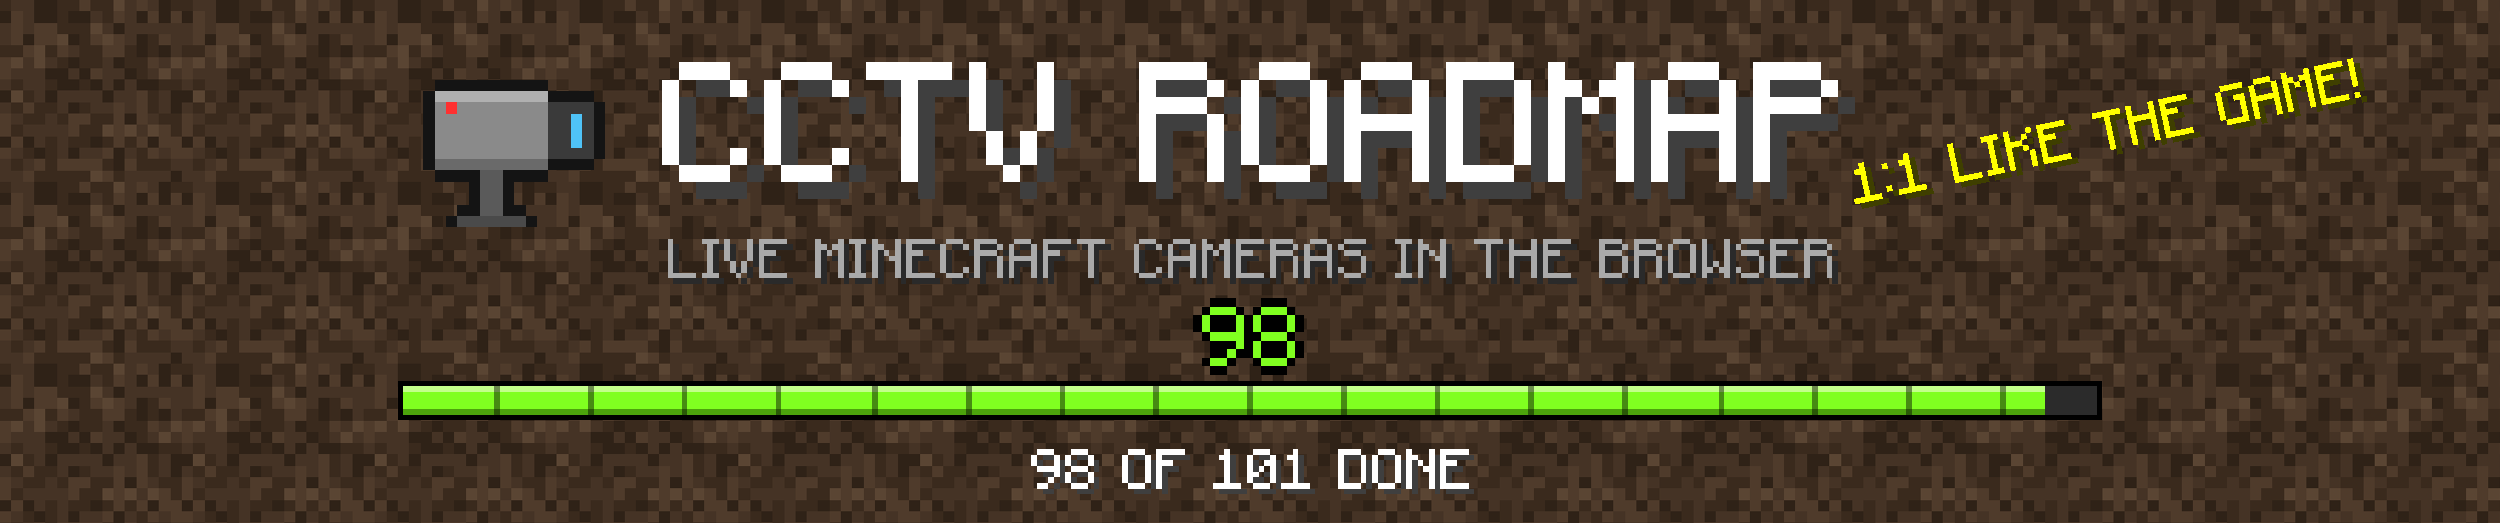
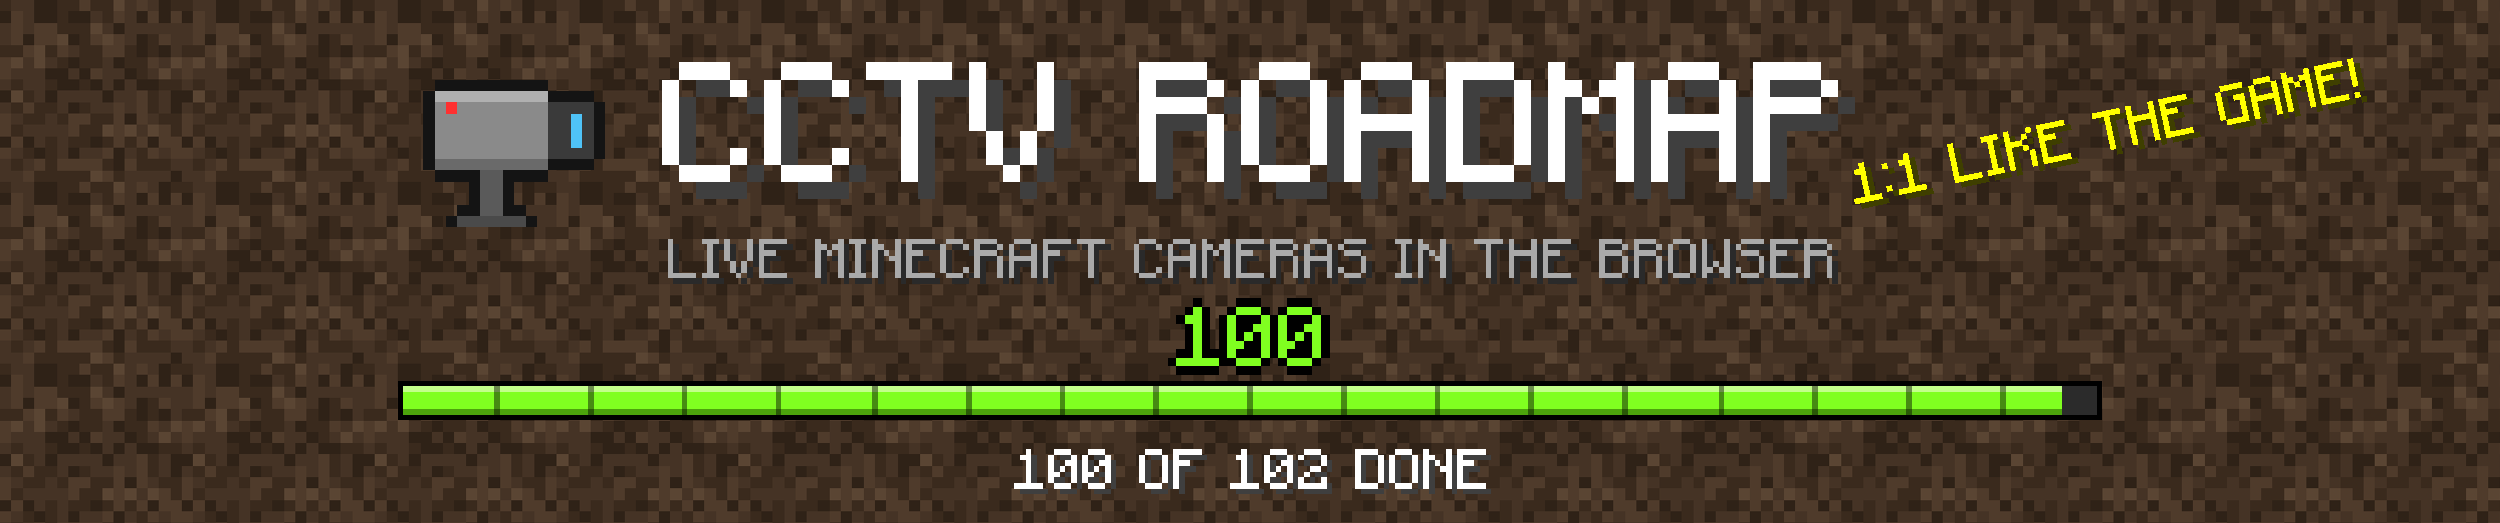
<svg xmlns="http://www.w3.org/2000/svg" width="880" height="184" viewBox="0 0 880 184" shape-rendering="crispEdges" role="img">
  <defs>
    <pattern id="dirt" width="64" height="64" patternUnits="userSpaceOnUse">
      <path fill="#3a2a1d" d="M0 0h4v4h-4zM20 0h8v4h-8zM32 0h8v4h-8zM60 0h4v4h-4zM20 4h4v4h-4zM36 4h4v4h-4zM20 8h12v4h-12zM28 12h4v4h-4zM52 12h4v4h-4zM0 16h8v4h-8zM16 16h4v4h-4zM28 16h8v4h-8zM44 16h4v4h-4zM52 16h4v4h-4zM20 20h4v4h-4zM28 20h8v4h-8zM44 20h8v4h-8zM48 24h4v4h-4zM4 28h4v4h-4zM16 28h4v4h-4zM28 28h4v4h-4zM56 28h8v4h-8zM8 32h4v4h-4zM52 32h4v4h-4zM4 36h4v4h-4zM12 36h8v4h-8zM28 36h4v4h-4zM52 36h4v4h-4zM8 40h8v4h-8zM20 40h4v4h-4zM32 40h8v4h-8zM56 40h8v4h-8zM4 44h4v4h-4zM28 44h8v4h-8zM60 44h4v4h-4zM16 48h4v4h-4zM24 48h8v4h-8zM36 48h4v4h-4zM44 48h4v4h-4zM8 52h4v4h-4zM16 52h4v4h-4zM48 52h4v4h-4zM4 56h4v4h-4zM16 56h4v4h-4zM36 56h4v4h-4zM48 56h12v4h-12zM12 60h20v4h-20zM40 60h4v4h-4z" />
      <path fill="#453325" d="M4 0h8v4h-8zM44 0h4v4h-4zM52 0h4v4h-4zM8 4h4v4h-4zM32 4h4v4h-4zM44 4h4v4h-4zM0 8h4v4h-4zM8 8h4v4h-4zM36 8h4v4h-4zM44 8h20v4h-20zM0 12h4v4h-4zM44 12h4v4h-4zM60 12h4v4h-4zM24 16h4v4h-4zM60 16h4v4h-4zM8 20h4v4h-4zM16 20h4v4h-4zM36 20h4v4h-4zM56 20h4v4h-4zM4 24h12v4h-12zM24 24h4v4h-4zM36 24h8v4h-8zM52 24h4v4h-4zM60 24h4v4h-4zM0 28h4v4h-4zM8 28h8v4h-8zM36 28h4v4h-4zM44 28h4v4h-4zM12 32h4v4h-4zM20 32h16v4h-16zM40 32h8v4h-8zM56 32h4v4h-4zM0 36h4v4h-4zM20 36h4v4h-4zM32 36h8v4h-8zM44 36h4v4h-4zM56 36h4v4h-4zM4 40h4v4h-4zM16 40h4v4h-4zM52 40h4v4h-4zM8 44h16v4h-16zM48 44h4v4h-4zM12 48h4v4h-4zM20 48h4v4h-4zM4 52h4v4h-4zM20 52h4v4h-4zM28 52h8v4h-8zM44 52h4v4h-4zM56 52h4v4h-4zM0 56h4v4h-4zM8 56h4v4h-4zM60 56h4v4h-4zM0 60h8v4h-8zM44 60h16v4h-16z" />
      <path fill="#2f2217" d="M12 0h8v4h-8zM56 0h4v4h-4zM0 4h4v4h-4zM12 4h8v4h-8zM24 4h8v4h-8zM48 4h4v4h-4zM56 4h4v4h-4zM40 8h4v4h-4zM8 12h4v4h-4zM24 12h4v4h-4zM48 12h4v4h-4zM48 16h4v4h-4zM56 16h4v4h-4zM24 20h4v4h-4zM40 20h4v4h-4zM16 24h8v4h-8zM28 24h4v4h-4zM44 24h4v4h-4zM20 28h8v4h-8zM32 28h4v4h-4zM40 28h4v4h-4zM48 28h8v4h-8zM0 32h4v4h-4zM16 32h4v4h-4zM36 32h4v4h-4zM60 32h4v4h-4zM24 36h4v4h-4zM60 36h4v4h-4zM44 40h4v4h-4zM0 48h4v4h-4zM8 48h4v4h-4zM32 48h4v4h-4zM52 48h4v4h-4zM12 52h4v4h-4zM24 52h4v4h-4zM40 52h4v4h-4zM40 56h4v4h-4zM60 60h4v4h-4z" />
      <path fill="#4f3b2b" d="M28 0h4v4h-4zM48 0h4v4h-4zM4 4h4v4h-4zM40 4h4v4h-4zM52 4h4v4h-4zM60 4h4v4h-4zM4 8h4v4h-4zM12 8h8v4h-8zM4 12h4v4h-4zM12 12h8v4h-8zM32 12h4v4h-4zM40 12h4v4h-4zM56 12h4v4h-4zM8 16h4v4h-4zM20 16h4v4h-4zM36 16h8v4h-8zM0 20h4v4h-4zM52 20h4v4h-4zM0 24h4v4h-4zM32 24h4v4h-4zM48 32h4v4h-4zM8 36h4v4h-4zM40 36h4v4h-4zM48 36h4v4h-4zM0 40h4v4h-4zM24 40h8v4h-8zM40 40h4v4h-4zM48 40h4v4h-4zM0 44h4v4h-4zM24 44h4v4h-4zM40 44h4v4h-4zM56 44h4v4h-4zM4 48h4v4h-4zM40 48h4v4h-4zM48 48h4v4h-4zM56 48h8v4h-8zM0 52h4v4h-4zM36 52h4v4h-4zM52 52h4v4h-4zM60 52h4v4h-4zM12 56h4v4h-4zM20 56h16v4h-16zM44 56h4v4h-4zM8 60h4v4h-4zM36 60h4v4h-4z" />
      <path fill="#5a4533" d="M40 0h4v4h-4zM32 8h4v4h-4zM20 12h4v4h-4zM36 12h4v4h-4zM12 16h4v4h-4zM4 20h4v4h-4zM12 20h4v4h-4zM60 20h4v4h-4zM56 24h4v4h-4zM4 32h4v4h-4zM36 44h4v4h-4zM44 44h4v4h-4zM52 44h4v4h-4zM32 60h4v4h-4z" />
    </pattern>
  </defs>
  <rect x="0" y="0" width="880" height="184" fill="url(#dirt)" />
  <path fill="#3f3f3f" d="M245 28h18v6h-18zM239 34h6v6h-6zM263 34h6v6h-6zM239 40h6v6h-6zM239 46h6v6h-6zM239 52h6v6h-6zM239 58h6v6h-6zM263 58h6v6h-6zM245 64h18v6h-18zM281 28h18v6h-18zM275 34h6v6h-6zM299 34h6v6h-6zM275 40h6v6h-6zM275 46h6v6h-6zM275 52h6v6h-6zM275 58h6v6h-6zM299 58h6v6h-6zM281 64h18v6h-18zM311 28h30v6h-30zM323 34h6v6h-6zM323 40h6v6h-6zM323 46h6v6h-6zM323 52h6v6h-6zM323 58h6v6h-6zM323 64h6v6h-6zM347 28h6v6h-6zM371 28h6v6h-6zM347 34h6v6h-6zM371 34h6v6h-6zM347 40h6v6h-6zM371 40h6v6h-6zM347 46h6v6h-6zM371 46h6v6h-6zM353 52h6v6h-6zM365 52h6v6h-6zM353 58h6v6h-6zM365 58h6v6h-6zM359 64h6v6h-6zM407 28h24v6h-24zM407 34h6v6h-6zM431 34h6v6h-6zM407 40h24v6h-24zM407 46h6v6h-6zM431 46h6v6h-6zM407 52h6v6h-6zM431 52h6v6h-6zM407 58h6v6h-6zM431 58h6v6h-6zM407 64h6v6h-6zM431 64h6v6h-6zM449 28h18v6h-18zM443 34h6v6h-6zM467 34h6v6h-6zM443 40h6v6h-6zM467 40h6v6h-6zM443 46h6v6h-6zM467 46h6v6h-6zM443 52h6v6h-6zM467 52h6v6h-6zM443 58h6v6h-6zM467 58h6v6h-6zM449 64h18v6h-18zM485 28h18v6h-18zM479 34h6v6h-6zM503 34h6v6h-6zM479 40h6v6h-6zM503 40h6v6h-6zM479 46h30v6h-30zM479 52h6v6h-6zM503 52h6v6h-6zM479 58h6v6h-6zM503 58h6v6h-6zM479 64h6v6h-6zM503 64h6v6h-6zM515 28h24v6h-24zM515 34h6v6h-6zM539 34h6v6h-6zM515 40h6v6h-6zM539 40h6v6h-6zM515 46h6v6h-6zM539 46h6v6h-6zM515 52h6v6h-6zM539 52h6v6h-6zM515 58h6v6h-6zM539 58h6v6h-6zM515 64h24v6h-24zM551 28h6v6h-6zM575 28h6v6h-6zM551 34h12v6h-12zM569 34h12v6h-12zM551 40h6v6h-6zM563 40h6v6h-6zM575 40h6v6h-6zM551 46h6v6h-6zM575 46h6v6h-6zM551 52h6v6h-6zM575 52h6v6h-6zM551 58h6v6h-6zM575 58h6v6h-6zM551 64h6v6h-6zM575 64h6v6h-6zM593 28h18v6h-18zM587 34h6v6h-6zM611 34h6v6h-6zM587 40h6v6h-6zM611 40h6v6h-6zM587 46h30v6h-30zM587 52h6v6h-6zM611 52h6v6h-6zM587 58h6v6h-6zM611 58h6v6h-6zM587 64h6v6h-6zM611 64h6v6h-6zM623 28h24v6h-24zM623 34h6v6h-6zM647 34h6v6h-6zM623 40h24v6h-24zM623 46h6v6h-6zM623 52h6v6h-6zM623 58h6v6h-6zM623 64h6v6h-6z" />
  <path fill="#ffffff" d="M239 22h18v6h-18zM233 28h6v6h-6zM257 28h6v6h-6zM233 34h6v6h-6zM233 40h6v6h-6zM233 46h6v6h-6zM233 52h6v6h-6zM257 52h6v6h-6zM239 58h18v6h-18zM275 22h18v6h-18zM269 28h6v6h-6zM293 28h6v6h-6zM269 34h6v6h-6zM269 40h6v6h-6zM269 46h6v6h-6zM269 52h6v6h-6zM293 52h6v6h-6zM275 58h18v6h-18zM305 22h30v6h-30zM317 28h6v6h-6zM317 34h6v6h-6zM317 40h6v6h-6zM317 46h6v6h-6zM317 52h6v6h-6zM317 58h6v6h-6zM341 22h6v6h-6zM365 22h6v6h-6zM341 28h6v6h-6zM365 28h6v6h-6zM341 34h6v6h-6zM365 34h6v6h-6zM341 40h6v6h-6zM365 40h6v6h-6zM347 46h6v6h-6zM359 46h6v6h-6zM347 52h6v6h-6zM359 52h6v6h-6zM353 58h6v6h-6zM401 22h24v6h-24zM401 28h6v6h-6zM425 28h6v6h-6zM401 34h24v6h-24zM401 40h6v6h-6zM425 40h6v6h-6zM401 46h6v6h-6zM425 46h6v6h-6zM401 52h6v6h-6zM425 52h6v6h-6zM401 58h6v6h-6zM425 58h6v6h-6zM443 22h18v6h-18zM437 28h6v6h-6zM461 28h6v6h-6zM437 34h6v6h-6zM461 34h6v6h-6zM437 40h6v6h-6zM461 40h6v6h-6zM437 46h6v6h-6zM461 46h6v6h-6zM437 52h6v6h-6zM461 52h6v6h-6zM443 58h18v6h-18zM479 22h18v6h-18zM473 28h6v6h-6zM497 28h6v6h-6zM473 34h6v6h-6zM497 34h6v6h-6zM473 40h30v6h-30zM473 46h6v6h-6zM497 46h6v6h-6zM473 52h6v6h-6zM497 52h6v6h-6zM473 58h6v6h-6zM497 58h6v6h-6zM509 22h24v6h-24zM509 28h6v6h-6zM533 28h6v6h-6zM509 34h6v6h-6zM533 34h6v6h-6zM509 40h6v6h-6zM533 40h6v6h-6zM509 46h6v6h-6zM533 46h6v6h-6zM509 52h6v6h-6zM533 52h6v6h-6zM509 58h24v6h-24zM545 22h6v6h-6zM569 22h6v6h-6zM545 28h12v6h-12zM563 28h12v6h-12zM545 34h6v6h-6zM557 34h6v6h-6zM569 34h6v6h-6zM545 40h6v6h-6zM569 40h6v6h-6zM545 46h6v6h-6zM569 46h6v6h-6zM545 52h6v6h-6zM569 52h6v6h-6zM545 58h6v6h-6zM569 58h6v6h-6zM587 22h18v6h-18zM581 28h6v6h-6zM605 28h6v6h-6zM581 34h6v6h-6zM605 34h6v6h-6zM581 40h30v6h-30zM581 46h6v6h-6zM605 46h6v6h-6zM581 52h6v6h-6zM605 52h6v6h-6zM581 58h6v6h-6zM605 58h6v6h-6zM617 22h24v6h-24zM617 28h6v6h-6zM641 28h6v6h-6zM617 34h24v6h-24zM617 40h6v6h-6zM617 46h6v6h-6zM617 52h6v6h-6zM617 58h6v6h-6z" />
  <path fill="#141414" d="M153 28h40v4h-40zM149 32h4v4h-4zM193 32h16v4h-16zM149 36h4v4h-4zM209 36h4v4h-4zM149 40h4v4h-4zM209 40h4v4h-4zM149 44h4v4h-4zM209 44h4v4h-4zM149 48h4v4h-4zM209 48h4v4h-4zM149 52h4v4h-4zM209 52h4v4h-4zM149 56h4v4h-4zM193 56h16v4h-16zM153 60h16v4h-16zM177 60h16v4h-16zM165 64h4v4h-4zM177 64h4v4h-4zM165 68h4v4h-4zM177 68h4v4h-4zM161 72h8v4h-8zM177 72h8v4h-8zM157 76h4v4h-4zM185 76h4v4h-4z" />
  <path fill="#b0b0b0" d="M153 32h40v4h-40z" />
  <path fill="#8a8a8a" d="M153 36h4v4h-4zM161 36h32v4h-32zM153 40h40v4h-40zM153 44h40v4h-40zM153 48h40v4h-40zM153 52h40v4h-40z" />
  <path fill="#ff3030" d="M157 36h4v4h-4z" />
  <path fill="#3a3a3a" d="M193 36h16v4h-16zM193 40h8v4h-8zM205 40h4v4h-4zM193 44h8v4h-8zM205 44h4v4h-4zM193 48h8v4h-8zM205 48h4v4h-4zM193 52h16v4h-16z" />
  <path fill="#4fc3f7" d="M201 40h4v4h-4zM201 44h4v4h-4zM201 48h4v4h-4z" />
  <path fill="#6a6a6a" d="M153 56h40v4h-40z" />
  <path fill="#5a5a5a" d="M169 60h8v4h-8zM169 64h8v4h-8zM169 68h8v4h-8zM169 72h8v4h-8z" />
  <path fill="#4a4a4a" d="M161 76h24v4h-24z" />
  <g transform="translate(653 72) rotate(-12)">
    <path fill="#3f3f00" d="M6 -12h2v2h-2zM4 -10h4v2h-4zM6 -8h2v2h-2zM6 -6h2v2h-2zM6 -4h2v2h-2zM6 -2h2v2h-2zM2 0h10v2h-10zM14 -10h2v2h-2zM14 -2h2v2h-2zM22 -12h2v2h-2zM20 -10h4v2h-4zM22 -8h2v2h-2zM22 -6h2v2h-2zM22 -4h2v2h-2zM22 -2h2v2h-2zM18 0h10v2h-10zM38 -12h2v2h-2zM38 -10h2v2h-2zM38 -8h2v2h-2zM38 -6h2v2h-2zM38 -4h2v2h-2zM38 -2h2v2h-2zM38 0h10v2h-10zM50 -12h6v2h-6zM52 -10h2v2h-2zM52 -8h2v2h-2zM52 -6h2v2h-2zM52 -4h2v2h-2zM52 -2h2v2h-2zM50 0h6v2h-6zM58 -12h2v2h-2zM66 -12h2v2h-2zM58 -10h2v2h-2zM64 -10h2v2h-2zM58 -8h6v2h-6zM58 -6h2v2h-2zM64 -6h2v2h-2zM58 -4h2v2h-2zM66 -4h2v2h-2zM58 -2h2v2h-2zM66 -2h2v2h-2zM58 0h2v2h-2zM66 0h2v2h-2zM70 -12h10v2h-10zM70 -10h2v2h-2zM70 -8h6v2h-6zM70 -6h2v2h-2zM70 -4h2v2h-2zM70 -2h2v2h-2zM70 0h10v2h-10zM90 -12h10v2h-10zM94 -10h2v2h-2zM94 -8h2v2h-2zM94 -6h2v2h-2zM94 -4h2v2h-2zM94 -2h2v2h-2zM94 0h2v2h-2zM102 -12h2v2h-2zM110 -12h2v2h-2zM102 -10h2v2h-2zM110 -10h2v2h-2zM102 -8h10v2h-10zM102 -6h2v2h-2zM110 -6h2v2h-2zM102 -4h2v2h-2zM110 -4h2v2h-2zM102 -2h2v2h-2zM110 -2h2v2h-2zM102 0h2v2h-2zM110 0h2v2h-2zM114 -12h10v2h-10zM114 -10h2v2h-2zM114 -8h6v2h-6zM114 -6h2v2h-2zM114 -4h2v2h-2zM114 -2h2v2h-2zM114 0h10v2h-10zM136 -12h8v2h-8zM134 -10h2v2h-2zM134 -8h2v2h-2zM140 -8h4v2h-4zM134 -6h2v2h-2zM142 -6h2v2h-2zM134 -4h2v2h-2zM142 -4h2v2h-2zM134 -2h2v2h-2zM142 -2h2v2h-2zM136 0h8v2h-8zM148 -12h6v2h-6zM146 -10h2v2h-2zM154 -10h2v2h-2zM146 -8h2v2h-2zM154 -8h2v2h-2zM146 -6h10v2h-10zM146 -4h2v2h-2zM154 -4h2v2h-2zM146 -2h2v2h-2zM154 -2h2v2h-2zM146 0h2v2h-2zM154 0h2v2h-2zM158 -12h2v2h-2zM166 -12h2v2h-2zM158 -10h4v2h-4zM164 -10h4v2h-4zM158 -8h2v2h-2zM162 -8h2v2h-2zM166 -8h2v2h-2zM158 -6h2v2h-2zM166 -6h2v2h-2zM158 -4h2v2h-2zM166 -4h2v2h-2zM158 -2h2v2h-2zM166 -2h2v2h-2zM158 0h2v2h-2zM166 0h2v2h-2zM170 -12h10v2h-10zM170 -10h2v2h-2zM170 -8h6v2h-6zM170 -6h2v2h-2zM170 -4h2v2h-2zM170 -2h2v2h-2zM170 0h10v2h-10zM182 -12h2v2h-2zM182 -10h2v2h-2zM182 -8h2v2h-2zM182 -6h2v2h-2zM182 -4h2v2h-2zM182 0h2v2h-2z" />
    <path fill="#ffff00" d="M4 -14h2v2h-2zM2 -12h4v2h-4zM4 -10h2v2h-2zM4 -8h2v2h-2zM4 -6h2v2h-2zM4 -4h2v2h-2zM0 -2h10v2h-10zM12 -12h2v2h-2zM12 -4h2v2h-2zM20 -14h2v2h-2zM18 -12h4v2h-4zM20 -10h2v2h-2zM20 -8h2v2h-2zM20 -6h2v2h-2zM20 -4h2v2h-2zM16 -2h10v2h-10zM36 -14h2v2h-2zM36 -12h2v2h-2zM36 -10h2v2h-2zM36 -8h2v2h-2zM36 -6h2v2h-2zM36 -4h2v2h-2zM36 -2h10v2h-10zM48 -14h6v2h-6zM50 -12h2v2h-2zM50 -10h2v2h-2zM50 -8h2v2h-2zM50 -6h2v2h-2zM50 -4h2v2h-2zM48 -2h6v2h-6zM56 -14h2v2h-2zM64 -14h2v2h-2zM56 -12h2v2h-2zM62 -12h2v2h-2zM56 -10h6v2h-6zM56 -8h2v2h-2zM62 -8h2v2h-2zM56 -6h2v2h-2zM64 -6h2v2h-2zM56 -4h2v2h-2zM64 -4h2v2h-2zM56 -2h2v2h-2zM64 -2h2v2h-2zM68 -14h10v2h-10zM68 -12h2v2h-2zM68 -10h6v2h-6zM68 -8h2v2h-2zM68 -6h2v2h-2zM68 -4h2v2h-2zM68 -2h10v2h-10zM88 -14h10v2h-10zM92 -12h2v2h-2zM92 -10h2v2h-2zM92 -8h2v2h-2zM92 -6h2v2h-2zM92 -4h2v2h-2zM92 -2h2v2h-2zM100 -14h2v2h-2zM108 -14h2v2h-2zM100 -12h2v2h-2zM108 -12h2v2h-2zM100 -10h10v2h-10zM100 -8h2v2h-2zM108 -8h2v2h-2zM100 -6h2v2h-2zM108 -6h2v2h-2zM100 -4h2v2h-2zM108 -4h2v2h-2zM100 -2h2v2h-2zM108 -2h2v2h-2zM112 -14h10v2h-10zM112 -12h2v2h-2zM112 -10h6v2h-6zM112 -8h2v2h-2zM112 -6h2v2h-2zM112 -4h2v2h-2zM112 -2h10v2h-10zM134 -14h8v2h-8zM132 -12h2v2h-2zM132 -10h2v2h-2zM138 -10h4v2h-4zM132 -8h2v2h-2zM140 -8h2v2h-2zM132 -6h2v2h-2zM140 -6h2v2h-2zM132 -4h2v2h-2zM140 -4h2v2h-2zM134 -2h8v2h-8zM146 -14h6v2h-6zM144 -12h2v2h-2zM152 -12h2v2h-2zM144 -10h2v2h-2zM152 -10h2v2h-2zM144 -8h10v2h-10zM144 -6h2v2h-2zM152 -6h2v2h-2zM144 -4h2v2h-2zM152 -4h2v2h-2zM144 -2h2v2h-2zM152 -2h2v2h-2zM156 -14h2v2h-2zM164 -14h2v2h-2zM156 -12h4v2h-4zM162 -12h4v2h-4zM156 -10h2v2h-2zM160 -10h2v2h-2zM164 -10h2v2h-2zM156 -8h2v2h-2zM164 -8h2v2h-2zM156 -6h2v2h-2zM164 -6h2v2h-2zM156 -4h2v2h-2zM164 -4h2v2h-2zM156 -2h2v2h-2zM164 -2h2v2h-2zM168 -14h10v2h-10zM168 -12h2v2h-2zM168 -10h6v2h-6zM168 -8h2v2h-2zM168 -6h2v2h-2zM168 -4h2v2h-2zM168 -2h10v2h-10zM180 -14h2v2h-2zM180 -12h2v2h-2zM180 -10h2v2h-2zM180 -8h2v2h-2zM180 -6h2v2h-2zM180 -2h2v2h-2z" />
  </g>
  <path fill="#2a2a2a" d="M237 86h2v2h-2zM237 88h2v2h-2zM237 90h2v2h-2zM237 92h2v2h-2zM237 94h2v2h-2zM237 96h2v2h-2zM237 98h10v2h-10zM249 86h6v2h-6zM251 88h2v2h-2zM251 90h2v2h-2zM251 92h2v2h-2zM251 94h2v2h-2zM251 96h2v2h-2zM249 98h6v2h-6zM257 86h2v2h-2zM265 86h2v2h-2zM257 88h2v2h-2zM265 88h2v2h-2zM257 90h2v2h-2zM265 90h2v2h-2zM257 92h2v2h-2zM265 92h2v2h-2zM259 94h2v2h-2zM263 94h2v2h-2zM259 96h2v2h-2zM263 96h2v2h-2zM261 98h2v2h-2zM269 86h10v2h-10zM269 88h2v2h-2zM269 90h6v2h-6zM269 92h2v2h-2zM269 94h2v2h-2zM269 96h2v2h-2zM269 98h10v2h-10zM289 86h2v2h-2zM297 86h2v2h-2zM289 88h4v2h-4zM295 88h4v2h-4zM289 90h2v2h-2zM293 90h2v2h-2zM297 90h2v2h-2zM289 92h2v2h-2zM297 92h2v2h-2zM289 94h2v2h-2zM297 94h2v2h-2zM289 96h2v2h-2zM297 96h2v2h-2zM289 98h2v2h-2zM297 98h2v2h-2zM301 86h6v2h-6zM303 88h2v2h-2zM303 90h2v2h-2zM303 92h2v2h-2zM303 94h2v2h-2zM303 96h2v2h-2zM301 98h6v2h-6zM309 86h2v2h-2zM317 86h2v2h-2zM309 88h4v2h-4zM317 88h2v2h-2zM309 90h2v2h-2zM313 90h2v2h-2zM317 90h2v2h-2zM309 92h2v2h-2zM315 92h4v2h-4zM309 94h2v2h-2zM317 94h2v2h-2zM309 96h2v2h-2zM317 96h2v2h-2zM309 98h2v2h-2zM317 98h2v2h-2zM321 86h10v2h-10zM321 88h2v2h-2zM321 90h6v2h-6zM321 92h2v2h-2zM321 94h2v2h-2zM321 96h2v2h-2zM321 98h10v2h-10zM335 86h6v2h-6zM333 88h2v2h-2zM341 88h2v2h-2zM333 90h2v2h-2zM333 92h2v2h-2zM333 94h2v2h-2zM333 96h2v2h-2zM341 96h2v2h-2zM335 98h6v2h-6zM345 86h8v2h-8zM345 88h2v2h-2zM353 88h2v2h-2zM345 90h8v2h-8zM345 92h2v2h-2zM353 92h2v2h-2zM345 94h2v2h-2zM353 94h2v2h-2zM345 96h2v2h-2zM353 96h2v2h-2zM345 98h2v2h-2zM353 98h2v2h-2zM359 86h6v2h-6zM357 88h2v2h-2zM365 88h2v2h-2zM357 90h2v2h-2zM365 90h2v2h-2zM357 92h10v2h-10zM357 94h2v2h-2zM365 94h2v2h-2zM357 96h2v2h-2zM365 96h2v2h-2zM357 98h2v2h-2zM365 98h2v2h-2zM369 86h10v2h-10zM369 88h2v2h-2zM369 90h6v2h-6zM369 92h2v2h-2zM369 94h2v2h-2zM369 96h2v2h-2zM369 98h2v2h-2zM381 86h10v2h-10zM385 88h2v2h-2zM385 90h2v2h-2zM385 92h2v2h-2zM385 94h2v2h-2zM385 96h2v2h-2zM385 98h2v2h-2zM403 86h6v2h-6zM401 88h2v2h-2zM409 88h2v2h-2zM401 90h2v2h-2zM401 92h2v2h-2zM401 94h2v2h-2zM401 96h2v2h-2zM409 96h2v2h-2zM403 98h6v2h-6zM415 86h6v2h-6zM413 88h2v2h-2zM421 88h2v2h-2zM413 90h2v2h-2zM421 90h2v2h-2zM413 92h10v2h-10zM413 94h2v2h-2zM421 94h2v2h-2zM413 96h2v2h-2zM421 96h2v2h-2zM413 98h2v2h-2zM421 98h2v2h-2zM425 86h2v2h-2zM433 86h2v2h-2zM425 88h4v2h-4zM431 88h4v2h-4zM425 90h2v2h-2zM429 90h2v2h-2zM433 90h2v2h-2zM425 92h2v2h-2zM433 92h2v2h-2zM425 94h2v2h-2zM433 94h2v2h-2zM425 96h2v2h-2zM433 96h2v2h-2zM425 98h2v2h-2zM433 98h2v2h-2zM437 86h10v2h-10zM437 88h2v2h-2zM437 90h6v2h-6zM437 92h2v2h-2zM437 94h2v2h-2zM437 96h2v2h-2zM437 98h10v2h-10zM449 86h8v2h-8zM449 88h2v2h-2zM457 88h2v2h-2zM449 90h8v2h-8zM449 92h2v2h-2zM457 92h2v2h-2zM449 94h2v2h-2zM457 94h2v2h-2zM449 96h2v2h-2zM457 96h2v2h-2zM449 98h2v2h-2zM457 98h2v2h-2zM463 86h6v2h-6zM461 88h2v2h-2zM469 88h2v2h-2zM461 90h2v2h-2zM469 90h2v2h-2zM461 92h10v2h-10zM461 94h2v2h-2zM469 94h2v2h-2zM461 96h2v2h-2zM469 96h2v2h-2zM461 98h2v2h-2zM469 98h2v2h-2zM475 86h8v2h-8zM473 88h2v2h-2zM475 90h6v2h-6zM481 92h2v2h-2zM481 94h2v2h-2zM473 96h2v2h-2zM481 96h2v2h-2zM475 98h6v2h-6zM493 86h6v2h-6zM495 88h2v2h-2zM495 90h2v2h-2zM495 92h2v2h-2zM495 94h2v2h-2zM495 96h2v2h-2zM493 98h6v2h-6zM501 86h2v2h-2zM509 86h2v2h-2zM501 88h4v2h-4zM509 88h2v2h-2zM501 90h2v2h-2zM505 90h2v2h-2zM509 90h2v2h-2zM501 92h2v2h-2zM507 92h4v2h-4zM501 94h2v2h-2zM509 94h2v2h-2zM501 96h2v2h-2zM509 96h2v2h-2zM501 98h2v2h-2zM509 98h2v2h-2zM521 86h10v2h-10zM525 88h2v2h-2zM525 90h2v2h-2zM525 92h2v2h-2zM525 94h2v2h-2zM525 96h2v2h-2zM525 98h2v2h-2zM533 86h2v2h-2zM541 86h2v2h-2zM533 88h2v2h-2zM541 88h2v2h-2zM533 90h10v2h-10zM533 92h2v2h-2zM541 92h2v2h-2zM533 94h2v2h-2zM541 94h2v2h-2zM533 96h2v2h-2zM541 96h2v2h-2zM533 98h2v2h-2zM541 98h2v2h-2zM545 86h10v2h-10zM545 88h2v2h-2zM545 90h6v2h-6zM545 92h2v2h-2zM545 94h2v2h-2zM545 96h2v2h-2zM545 98h10v2h-10zM565 86h8v2h-8zM565 88h2v2h-2zM573 88h2v2h-2zM565 90h8v2h-8zM565 92h2v2h-2zM573 92h2v2h-2zM565 94h2v2h-2zM573 94h2v2h-2zM565 96h2v2h-2zM573 96h2v2h-2zM565 98h8v2h-8zM577 86h8v2h-8zM577 88h2v2h-2zM585 88h2v2h-2zM577 90h8v2h-8zM577 92h2v2h-2zM585 92h2v2h-2zM577 94h2v2h-2zM585 94h2v2h-2zM577 96h2v2h-2zM585 96h2v2h-2zM577 98h2v2h-2zM585 98h2v2h-2zM591 86h6v2h-6zM589 88h2v2h-2zM597 88h2v2h-2zM589 90h2v2h-2zM597 90h2v2h-2zM589 92h2v2h-2zM597 92h2v2h-2zM589 94h2v2h-2zM597 94h2v2h-2zM589 96h2v2h-2zM597 96h2v2h-2zM591 98h6v2h-6zM601 86h2v2h-2zM609 86h2v2h-2zM601 88h2v2h-2zM609 88h2v2h-2zM601 90h2v2h-2zM609 90h2v2h-2zM601 92h2v2h-2zM609 92h2v2h-2zM601 94h2v2h-2zM605 94h2v2h-2zM609 94h2v2h-2zM601 96h4v2h-4zM607 96h4v2h-4zM601 98h2v2h-2zM609 98h2v2h-2zM615 86h8v2h-8zM613 88h2v2h-2zM615 90h6v2h-6zM621 92h2v2h-2zM621 94h2v2h-2zM613 96h2v2h-2zM621 96h2v2h-2zM615 98h6v2h-6zM625 86h10v2h-10zM625 88h2v2h-2zM625 90h6v2h-6zM625 92h2v2h-2zM625 94h2v2h-2zM625 96h2v2h-2zM625 98h10v2h-10zM637 86h8v2h-8zM637 88h2v2h-2zM645 88h2v2h-2zM637 90h8v2h-8zM637 92h2v2h-2zM645 92h2v2h-2zM637 94h2v2h-2zM645 94h2v2h-2zM637 96h2v2h-2zM645 96h2v2h-2zM637 98h2v2h-2zM645 98h2v2h-2z" />
  <path fill="#aaaaaa" d="M235 84h2v2h-2zM235 86h2v2h-2zM235 88h2v2h-2zM235 90h2v2h-2zM235 92h2v2h-2zM235 94h2v2h-2zM235 96h10v2h-10zM247 84h6v2h-6zM249 86h2v2h-2zM249 88h2v2h-2zM249 90h2v2h-2zM249 92h2v2h-2zM249 94h2v2h-2zM247 96h6v2h-6zM255 84h2v2h-2zM263 84h2v2h-2zM255 86h2v2h-2zM263 86h2v2h-2zM255 88h2v2h-2zM263 88h2v2h-2zM255 90h2v2h-2zM263 90h2v2h-2zM257 92h2v2h-2zM261 92h2v2h-2zM257 94h2v2h-2zM261 94h2v2h-2zM259 96h2v2h-2zM267 84h10v2h-10zM267 86h2v2h-2zM267 88h6v2h-6zM267 90h2v2h-2zM267 92h2v2h-2zM267 94h2v2h-2zM267 96h10v2h-10zM287 84h2v2h-2zM295 84h2v2h-2zM287 86h4v2h-4zM293 86h4v2h-4zM287 88h2v2h-2zM291 88h2v2h-2zM295 88h2v2h-2zM287 90h2v2h-2zM295 90h2v2h-2zM287 92h2v2h-2zM295 92h2v2h-2zM287 94h2v2h-2zM295 94h2v2h-2zM287 96h2v2h-2zM295 96h2v2h-2zM299 84h6v2h-6zM301 86h2v2h-2zM301 88h2v2h-2zM301 90h2v2h-2zM301 92h2v2h-2zM301 94h2v2h-2zM299 96h6v2h-6zM307 84h2v2h-2zM315 84h2v2h-2zM307 86h4v2h-4zM315 86h2v2h-2zM307 88h2v2h-2zM311 88h2v2h-2zM315 88h2v2h-2zM307 90h2v2h-2zM313 90h4v2h-4zM307 92h2v2h-2zM315 92h2v2h-2zM307 94h2v2h-2zM315 94h2v2h-2zM307 96h2v2h-2zM315 96h2v2h-2zM319 84h10v2h-10zM319 86h2v2h-2zM319 88h6v2h-6zM319 90h2v2h-2zM319 92h2v2h-2zM319 94h2v2h-2zM319 96h10v2h-10zM333 84h6v2h-6zM331 86h2v2h-2zM339 86h2v2h-2zM331 88h2v2h-2zM331 90h2v2h-2zM331 92h2v2h-2zM331 94h2v2h-2zM339 94h2v2h-2zM333 96h6v2h-6zM343 84h8v2h-8zM343 86h2v2h-2zM351 86h2v2h-2zM343 88h8v2h-8zM343 90h2v2h-2zM351 90h2v2h-2zM343 92h2v2h-2zM351 92h2v2h-2zM343 94h2v2h-2zM351 94h2v2h-2zM343 96h2v2h-2zM351 96h2v2h-2zM357 84h6v2h-6zM355 86h2v2h-2zM363 86h2v2h-2zM355 88h2v2h-2zM363 88h2v2h-2zM355 90h10v2h-10zM355 92h2v2h-2zM363 92h2v2h-2zM355 94h2v2h-2zM363 94h2v2h-2zM355 96h2v2h-2zM363 96h2v2h-2zM367 84h10v2h-10zM367 86h2v2h-2zM367 88h6v2h-6zM367 90h2v2h-2zM367 92h2v2h-2zM367 94h2v2h-2zM367 96h2v2h-2zM379 84h10v2h-10zM383 86h2v2h-2zM383 88h2v2h-2zM383 90h2v2h-2zM383 92h2v2h-2zM383 94h2v2h-2zM383 96h2v2h-2zM401 84h6v2h-6zM399 86h2v2h-2zM407 86h2v2h-2zM399 88h2v2h-2zM399 90h2v2h-2zM399 92h2v2h-2zM399 94h2v2h-2zM407 94h2v2h-2zM401 96h6v2h-6zM413 84h6v2h-6zM411 86h2v2h-2zM419 86h2v2h-2zM411 88h2v2h-2zM419 88h2v2h-2zM411 90h10v2h-10zM411 92h2v2h-2zM419 92h2v2h-2zM411 94h2v2h-2zM419 94h2v2h-2zM411 96h2v2h-2zM419 96h2v2h-2zM423 84h2v2h-2zM431 84h2v2h-2zM423 86h4v2h-4zM429 86h4v2h-4zM423 88h2v2h-2zM427 88h2v2h-2zM431 88h2v2h-2zM423 90h2v2h-2zM431 90h2v2h-2zM423 92h2v2h-2zM431 92h2v2h-2zM423 94h2v2h-2zM431 94h2v2h-2zM423 96h2v2h-2zM431 96h2v2h-2zM435 84h10v2h-10zM435 86h2v2h-2zM435 88h6v2h-6zM435 90h2v2h-2zM435 92h2v2h-2zM435 94h2v2h-2zM435 96h10v2h-10zM447 84h8v2h-8zM447 86h2v2h-2zM455 86h2v2h-2zM447 88h8v2h-8zM447 90h2v2h-2zM455 90h2v2h-2zM447 92h2v2h-2zM455 92h2v2h-2zM447 94h2v2h-2zM455 94h2v2h-2zM447 96h2v2h-2zM455 96h2v2h-2zM461 84h6v2h-6zM459 86h2v2h-2zM467 86h2v2h-2zM459 88h2v2h-2zM467 88h2v2h-2zM459 90h10v2h-10zM459 92h2v2h-2zM467 92h2v2h-2zM459 94h2v2h-2zM467 94h2v2h-2zM459 96h2v2h-2zM467 96h2v2h-2zM473 84h8v2h-8zM471 86h2v2h-2zM473 88h6v2h-6zM479 90h2v2h-2zM479 92h2v2h-2zM471 94h2v2h-2zM479 94h2v2h-2zM473 96h6v2h-6zM491 84h6v2h-6zM493 86h2v2h-2zM493 88h2v2h-2zM493 90h2v2h-2zM493 92h2v2h-2zM493 94h2v2h-2zM491 96h6v2h-6zM499 84h2v2h-2zM507 84h2v2h-2zM499 86h4v2h-4zM507 86h2v2h-2zM499 88h2v2h-2zM503 88h2v2h-2zM507 88h2v2h-2zM499 90h2v2h-2zM505 90h4v2h-4zM499 92h2v2h-2zM507 92h2v2h-2zM499 94h2v2h-2zM507 94h2v2h-2zM499 96h2v2h-2zM507 96h2v2h-2zM519 84h10v2h-10zM523 86h2v2h-2zM523 88h2v2h-2zM523 90h2v2h-2zM523 92h2v2h-2zM523 94h2v2h-2zM523 96h2v2h-2zM531 84h2v2h-2zM539 84h2v2h-2zM531 86h2v2h-2zM539 86h2v2h-2zM531 88h10v2h-10zM531 90h2v2h-2zM539 90h2v2h-2zM531 92h2v2h-2zM539 92h2v2h-2zM531 94h2v2h-2zM539 94h2v2h-2zM531 96h2v2h-2zM539 96h2v2h-2zM543 84h10v2h-10zM543 86h2v2h-2zM543 88h6v2h-6zM543 90h2v2h-2zM543 92h2v2h-2zM543 94h2v2h-2zM543 96h10v2h-10zM563 84h8v2h-8zM563 86h2v2h-2zM571 86h2v2h-2zM563 88h8v2h-8zM563 90h2v2h-2zM571 90h2v2h-2zM563 92h2v2h-2zM571 92h2v2h-2zM563 94h2v2h-2zM571 94h2v2h-2zM563 96h8v2h-8zM575 84h8v2h-8zM575 86h2v2h-2zM583 86h2v2h-2zM575 88h8v2h-8zM575 90h2v2h-2zM583 90h2v2h-2zM575 92h2v2h-2zM583 92h2v2h-2zM575 94h2v2h-2zM583 94h2v2h-2zM575 96h2v2h-2zM583 96h2v2h-2zM589 84h6v2h-6zM587 86h2v2h-2zM595 86h2v2h-2zM587 88h2v2h-2zM595 88h2v2h-2zM587 90h2v2h-2zM595 90h2v2h-2zM587 92h2v2h-2zM595 92h2v2h-2zM587 94h2v2h-2zM595 94h2v2h-2zM589 96h6v2h-6zM599 84h2v2h-2zM607 84h2v2h-2zM599 86h2v2h-2zM607 86h2v2h-2zM599 88h2v2h-2zM607 88h2v2h-2zM599 90h2v2h-2zM607 90h2v2h-2zM599 92h2v2h-2zM603 92h2v2h-2zM607 92h2v2h-2zM599 94h4v2h-4zM605 94h4v2h-4zM599 96h2v2h-2zM607 96h2v2h-2zM613 84h8v2h-8zM611 86h2v2h-2zM613 88h6v2h-6zM619 90h2v2h-2zM619 92h2v2h-2zM611 94h2v2h-2zM619 94h2v2h-2zM613 96h6v2h-6zM623 84h10v2h-10zM623 86h2v2h-2zM623 88h6v2h-6zM623 90h2v2h-2zM623 92h2v2h-2zM623 94h2v2h-2zM623 96h10v2h-10zM635 84h8v2h-8zM635 86h2v2h-2zM643 86h2v2h-2zM635 88h8v2h-8zM635 90h2v2h-2zM643 90h2v2h-2zM635 92h2v2h-2zM643 92h2v2h-2zM635 94h2v2h-2zM643 94h2v2h-2zM635 96h2v2h-2zM643 96h2v2h-2z" />
-   <path fill="#000000" d="M423 108h9v3h-9zM420 111h3v3h-3zM432 111h3v3h-3zM420 114h3v3h-3zM432 114h3v3h-3zM423 117h12v3h-12zM432 120h3v3h-3zM429 123h3v3h-3zM423 126h6v3h-6zM441 108h9v3h-9zM438 111h3v3h-3zM450 111h3v3h-3zM438 114h3v3h-3zM450 114h3v3h-3zM441 117h9v3h-9zM438 120h3v3h-3zM450 120h3v3h-3zM438 123h3v3h-3zM450 123h3v3h-3zM441 126h9v3h-9z" />
-   <path fill="#000000" d="M429 108h9v3h-9zM426 111h3v3h-3zM438 111h3v3h-3zM426 114h3v3h-3zM438 114h3v3h-3zM429 117h12v3h-12zM438 120h3v3h-3zM435 123h3v3h-3zM429 126h6v3h-6zM447 108h9v3h-9zM444 111h3v3h-3zM456 111h3v3h-3zM444 114h3v3h-3zM456 114h3v3h-3zM447 117h9v3h-9zM444 120h3v3h-3zM456 120h3v3h-3zM444 123h3v3h-3zM456 123h3v3h-3zM447 126h9v3h-9z" />
-   <path fill="#000000" d="M426 105h9v3h-9zM423 108h3v3h-3zM435 108h3v3h-3zM423 111h3v3h-3zM435 111h3v3h-3zM426 114h12v3h-12zM435 117h3v3h-3zM432 120h3v3h-3zM426 123h6v3h-6zM444 105h9v3h-9zM441 108h3v3h-3zM453 108h3v3h-3zM441 111h3v3h-3zM453 111h3v3h-3zM444 114h9v3h-9zM441 117h3v3h-3zM453 117h3v3h-3zM441 120h3v3h-3zM453 120h3v3h-3zM444 123h9v3h-9z" />
-   <path fill="#000000" d="M426 111h9v3h-9zM423 114h3v3h-3zM435 114h3v3h-3zM423 117h3v3h-3zM435 117h3v3h-3zM426 120h12v3h-12zM435 123h3v3h-3zM432 126h3v3h-3zM426 129h6v3h-6zM444 111h9v3h-9zM441 114h3v3h-3zM453 114h3v3h-3zM441 117h3v3h-3zM453 117h3v3h-3zM444 120h9v3h-9zM441 123h3v3h-3zM453 123h3v3h-3zM441 126h3v3h-3zM453 126h3v3h-3zM444 129h9v3h-9z" />
-   <path fill="#80ff20" d="M426 108h9v3h-9zM423 111h3v3h-3zM435 111h3v3h-3zM423 114h3v3h-3zM435 114h3v3h-3zM426 117h12v3h-12zM435 120h3v3h-3zM432 123h3v3h-3zM426 126h6v3h-6zM444 108h9v3h-9zM441 111h3v3h-3zM453 111h3v3h-3zM441 114h3v3h-3zM453 114h3v3h-3zM444 117h9v3h-9zM441 120h3v3h-3zM453 120h3v3h-3zM441 123h3v3h-3zM453 123h3v3h-3zM444 126h9v3h-9z" />
+   <path fill="#000000" d="M417 108h3v3h-3zM414 111h6v3h-6zM417 114h3v3h-3zM417 117h3v3h-3zM417 120h3v3h-3zM417 123h3v3h-3zM411 126h15v3h-15zM432 108h9v3h-9zM429 111h3v3h-3zM441 111h3v3h-3zM429 114h3v3h-3zM438 114h6v3h-6zM429 117h3v3h-3zM435 117h3v3h-3zM441 117h3v3h-3zM429 120h6v3h-6zM441 120h3v3h-3zM429 123h3v3h-3zM441 123h3v3h-3zM432 126h9v3h-9zM450 108h9v3h-9zM447 111h3v3h-3zM459 111h3v3h-3zM447 114h3v3h-3zM456 114h6v3h-6zM447 117h3v3h-3zM453 117h3v3h-3zM459 117h3v3h-3zM447 120h6v3h-6zM459 120h3v3h-3zM447 123h3v3h-3zM459 123h3v3h-3zM450 126h9v3h-9z" />
+   <path fill="#000000" d="M423 108h3v3h-3zM420 111h6v3h-6zM423 114h3v3h-3zM423 117h3v3h-3zM423 120h3v3h-3zM423 123h3v3h-3zM417 126h15v3h-15zM438 108h9v3h-9zM435 111h3v3h-3zM447 111h3v3h-3zM435 114h3v3h-3zM444 114h6v3h-6zM435 117h3v3h-3zM441 117h3v3h-3zM447 117h3v3h-3zM435 120h6v3h-6zM447 120h3v3h-3zM435 123h3v3h-3zM447 123h3v3h-3zM438 126h9v3h-9zM456 108h9v3h-9zM453 111h3v3h-3zM465 111h3v3h-3zM453 114h3v3h-3zM462 114h6v3h-6zM453 117h3v3h-3zM459 117h3v3h-3zM465 117h3v3h-3zM453 120h6v3h-6zM465 120h3v3h-3zM453 123h3v3h-3zM465 123h3v3h-3zM456 126h9v3h-9z" />
+   <path fill="#000000" d="M420 105h3v3h-3zM417 108h6v3h-6zM420 111h3v3h-3zM420 114h3v3h-3zM420 117h3v3h-3zM420 120h3v3h-3zM414 123h15v3h-15zM435 105h9v3h-9zM432 108h3v3h-3zM444 108h3v3h-3zM432 111h3v3h-3zM441 111h6v3h-6zM432 114h3v3h-3zM438 114h3v3h-3zM444 114h3v3h-3zM432 117h6v3h-6zM444 117h3v3h-3zM432 120h3v3h-3zM444 120h3v3h-3zM435 123h9v3h-9zM453 105h9v3h-9zM450 108h3v3h-3zM462 108h3v3h-3zM450 111h3v3h-3zM459 111h6v3h-6zM450 114h3v3h-3zM456 114h3v3h-3zM462 114h3v3h-3zM450 117h6v3h-6zM462 117h3v3h-3zM450 120h3v3h-3zM462 120h3v3h-3zM453 123h9v3h-9z" />
+   <path fill="#000000" d="M420 111h3v3h-3zM417 114h6v3h-6zM420 117h3v3h-3zM420 120h3v3h-3zM420 123h3v3h-3zM420 126h3v3h-3zM414 129h15v3h-15zM435 111h9v3h-9zM432 114h3v3h-3zM444 114h3v3h-3zM432 117h3v3h-3zM441 117h6v3h-6zM432 120h3v3h-3zM438 120h3v3h-3zM444 120h3v3h-3zM432 123h6v3h-6zM444 123h3v3h-3zM432 126h3v3h-3zM444 126h3v3h-3zM435 129h9v3h-9zM453 111h9v3h-9zM450 114h3v3h-3zM462 114h3v3h-3zM450 117h3v3h-3zM459 117h6v3h-6zM450 120h3v3h-3zM456 120h3v3h-3zM462 120h3v3h-3zM450 123h6v3h-6zM462 123h3v3h-3zM450 126h3v3h-3zM462 126h3v3h-3zM453 129h9v3h-9z" />
+   <path fill="#80ff20" d="M420 108h3v3h-3zM417 111h6v3h-6zM420 114h3v3h-3zM420 117h3v3h-3zM420 120h3v3h-3zM420 123h3v3h-3zM414 126h15v3h-15zM435 108h9v3h-9zM432 111h3v3h-3zM444 111h3v3h-3zM432 114h3v3h-3zM441 114h6v3h-6zM432 117h3v3h-3zM438 117h3v3h-3zM444 117h3v3h-3zM432 120h6v3h-6zM444 120h3v3h-3zM432 123h3v3h-3zM444 123h3v3h-3zM435 126h9v3h-9zM453 108h9v3h-9zM450 111h3v3h-3zM462 111h3v3h-3zM450 114h3v3h-3zM459 114h6v3h-6zM450 117h3v3h-3zM456 117h3v3h-3zM462 117h3v3h-3zM450 120h6v3h-6zM462 120h3v3h-3zM450 123h3v3h-3zM462 123h3v3h-3zM453 126h9v3h-9z" />
  <rect x="140" y="134" width="600" height="14" fill="#000000" />
  <rect x="142" y="136" width="596" height="10" fill="#2b2b2b" />
-   <rect x="142" y="136" width="578" height="10" fill="#80ff20" />
-   <rect x="142" y="136" width="578" height="2" fill="#c3ff8a" />
-   <rect x="142" y="144" width="578" height="2" fill="#4ca30c" />
+   <rect x="142" y="136" width="584" height="10" fill="#80ff20" />
+   <rect x="142" y="136" width="584" height="2" fill="#c3ff8a" />
+   <rect x="142" y="144" width="584" height="2" fill="#4ca30c" />
  <rect x="174" y="136" width="2" height="10" fill="#000000" fill-opacity="0.45" />
  <rect x="207" y="136" width="2" height="10" fill="#000000" fill-opacity="0.45" />
  <rect x="240" y="136" width="2" height="10" fill="#000000" fill-opacity="0.45" />
  <rect x="273" y="136" width="2" height="10" fill="#000000" fill-opacity="0.45" />
  <rect x="307" y="136" width="2" height="10" fill="#000000" fill-opacity="0.45" />
  <rect x="340" y="136" width="2" height="10" fill="#000000" fill-opacity="0.45" />
  <rect x="373" y="136" width="2" height="10" fill="#000000" fill-opacity="0.45" />
  <rect x="406" y="136" width="2" height="10" fill="#000000" fill-opacity="0.45" />
  <rect x="439" y="136" width="2" height="10" fill="#000000" fill-opacity="0.45" />
  <rect x="472" y="136" width="2" height="10" fill="#000000" fill-opacity="0.45" />
  <rect x="505" y="136" width="2" height="10" fill="#000000" fill-opacity="0.45" />
  <rect x="538" y="136" width="2" height="10" fill="#000000" fill-opacity="0.45" />
  <rect x="571" y="136" width="2" height="10" fill="#000000" fill-opacity="0.45" />
  <rect x="605" y="136" width="2" height="10" fill="#000000" fill-opacity="0.45" />
  <rect x="638" y="136" width="2" height="10" fill="#000000" fill-opacity="0.45" />
  <rect x="671" y="136" width="2" height="10" fill="#000000" fill-opacity="0.45" />
  <rect x="704" y="136" width="2" height="10" fill="#000000" fill-opacity="0.45" />
-   <path fill="#3f3f3f" d="M367 160h6v2h-6zM365 162h2v2h-2zM373 162h2v2h-2zM365 164h2v2h-2zM373 164h2v2h-2zM367 166h8v2h-8zM373 168h2v2h-2zM371 170h2v2h-2zM367 172h4v2h-4zM379 160h6v2h-6zM377 162h2v2h-2zM385 162h2v2h-2zM377 164h2v2h-2zM385 164h2v2h-2zM379 166h6v2h-6zM377 168h2v2h-2zM385 168h2v2h-2zM377 170h2v2h-2zM385 170h2v2h-2zM379 172h6v2h-6zM399 160h6v2h-6zM397 162h2v2h-2zM405 162h2v2h-2zM397 164h2v2h-2zM405 164h2v2h-2zM397 166h2v2h-2zM405 166h2v2h-2zM397 168h2v2h-2zM405 168h2v2h-2zM397 170h2v2h-2zM405 170h2v2h-2zM399 172h6v2h-6zM409 160h10v2h-10zM409 162h2v2h-2zM409 164h6v2h-6zM409 166h2v2h-2zM409 168h2v2h-2zM409 170h2v2h-2zM409 172h2v2h-2zM433 160h2v2h-2zM431 162h4v2h-4zM433 164h2v2h-2zM433 166h2v2h-2zM433 168h2v2h-2zM433 170h2v2h-2zM429 172h10v2h-10zM443 160h6v2h-6zM441 162h2v2h-2zM449 162h2v2h-2zM441 164h2v2h-2zM447 164h4v2h-4zM441 166h2v2h-2zM445 166h2v2h-2zM449 166h2v2h-2zM441 168h4v2h-4zM449 168h2v2h-2zM441 170h2v2h-2zM449 170h2v2h-2zM443 172h6v2h-6zM457 160h2v2h-2zM455 162h4v2h-4zM457 164h2v2h-2zM457 166h2v2h-2zM457 168h2v2h-2zM457 170h2v2h-2zM453 172h10v2h-10zM473 160h8v2h-8zM473 162h2v2h-2zM481 162h2v2h-2zM473 164h2v2h-2zM481 164h2v2h-2zM473 166h2v2h-2zM481 166h2v2h-2zM473 168h2v2h-2zM481 168h2v2h-2zM473 170h2v2h-2zM481 170h2v2h-2zM473 172h8v2h-8zM487 160h6v2h-6zM485 162h2v2h-2zM493 162h2v2h-2zM485 164h2v2h-2zM493 164h2v2h-2zM485 166h2v2h-2zM493 166h2v2h-2zM485 168h2v2h-2zM493 168h2v2h-2zM485 170h2v2h-2zM493 170h2v2h-2zM487 172h6v2h-6zM497 160h2v2h-2zM505 160h2v2h-2zM497 162h4v2h-4zM505 162h2v2h-2zM497 164h2v2h-2zM501 164h2v2h-2zM505 164h2v2h-2zM497 166h2v2h-2zM503 166h4v2h-4zM497 168h2v2h-2zM505 168h2v2h-2zM497 170h2v2h-2zM505 170h2v2h-2zM497 172h2v2h-2zM505 172h2v2h-2zM509 160h10v2h-10zM509 162h2v2h-2zM509 164h6v2h-6zM509 166h2v2h-2zM509 168h2v2h-2zM509 170h2v2h-2zM509 172h10v2h-10z" />
-   <path fill="#ffffff" d="M365 158h6v2h-6zM363 160h2v2h-2zM371 160h2v2h-2zM363 162h2v2h-2zM371 162h2v2h-2zM365 164h8v2h-8zM371 166h2v2h-2zM369 168h2v2h-2zM365 170h4v2h-4zM377 158h6v2h-6zM375 160h2v2h-2zM383 160h2v2h-2zM375 162h2v2h-2zM383 162h2v2h-2zM377 164h6v2h-6zM375 166h2v2h-2zM383 166h2v2h-2zM375 168h2v2h-2zM383 168h2v2h-2zM377 170h6v2h-6zM397 158h6v2h-6zM395 160h2v2h-2zM403 160h2v2h-2zM395 162h2v2h-2zM403 162h2v2h-2zM395 164h2v2h-2zM403 164h2v2h-2zM395 166h2v2h-2zM403 166h2v2h-2zM395 168h2v2h-2zM403 168h2v2h-2zM397 170h6v2h-6zM407 158h10v2h-10zM407 160h2v2h-2zM407 162h6v2h-6zM407 164h2v2h-2zM407 166h2v2h-2zM407 168h2v2h-2zM407 170h2v2h-2zM431 158h2v2h-2zM429 160h4v2h-4zM431 162h2v2h-2zM431 164h2v2h-2zM431 166h2v2h-2zM431 168h2v2h-2zM427 170h10v2h-10zM441 158h6v2h-6zM439 160h2v2h-2zM447 160h2v2h-2zM439 162h2v2h-2zM445 162h4v2h-4zM439 164h2v2h-2zM443 164h2v2h-2zM447 164h2v2h-2zM439 166h4v2h-4zM447 166h2v2h-2zM439 168h2v2h-2zM447 168h2v2h-2zM441 170h6v2h-6zM455 158h2v2h-2zM453 160h4v2h-4zM455 162h2v2h-2zM455 164h2v2h-2zM455 166h2v2h-2zM455 168h2v2h-2zM451 170h10v2h-10zM471 158h8v2h-8zM471 160h2v2h-2zM479 160h2v2h-2zM471 162h2v2h-2zM479 162h2v2h-2zM471 164h2v2h-2zM479 164h2v2h-2zM471 166h2v2h-2zM479 166h2v2h-2zM471 168h2v2h-2zM479 168h2v2h-2zM471 170h8v2h-8zM485 158h6v2h-6zM483 160h2v2h-2zM491 160h2v2h-2zM483 162h2v2h-2zM491 162h2v2h-2zM483 164h2v2h-2zM491 164h2v2h-2zM483 166h2v2h-2zM491 166h2v2h-2zM483 168h2v2h-2zM491 168h2v2h-2zM485 170h6v2h-6zM495 158h2v2h-2zM503 158h2v2h-2zM495 160h4v2h-4zM503 160h2v2h-2zM495 162h2v2h-2zM499 162h2v2h-2zM503 162h2v2h-2zM495 164h2v2h-2zM501 164h4v2h-4zM495 166h2v2h-2zM503 166h2v2h-2zM495 168h2v2h-2zM503 168h2v2h-2zM495 170h2v2h-2zM503 170h2v2h-2zM507 158h10v2h-10zM507 160h2v2h-2zM507 162h6v2h-6zM507 164h2v2h-2zM507 166h2v2h-2zM507 168h2v2h-2zM507 170h10v2h-10z" />
+   <path fill="#3f3f3f" d="M363 160h2v2h-2zM361 162h4v2h-4zM363 164h2v2h-2zM363 166h2v2h-2zM363 168h2v2h-2zM363 170h2v2h-2zM359 172h10v2h-10zM373 160h6v2h-6zM371 162h2v2h-2zM379 162h2v2h-2zM371 164h2v2h-2zM377 164h4v2h-4zM371 166h2v2h-2zM375 166h2v2h-2zM379 166h2v2h-2zM371 168h4v2h-4zM379 168h2v2h-2zM371 170h2v2h-2zM379 170h2v2h-2zM373 172h6v2h-6zM385 160h6v2h-6zM383 162h2v2h-2zM391 162h2v2h-2zM383 164h2v2h-2zM389 164h4v2h-4zM383 166h2v2h-2zM387 166h2v2h-2zM391 166h2v2h-2zM383 168h4v2h-4zM391 168h2v2h-2zM383 170h2v2h-2zM391 170h2v2h-2zM385 172h6v2h-6zM405 160h6v2h-6zM403 162h2v2h-2zM411 162h2v2h-2zM403 164h2v2h-2zM411 164h2v2h-2zM403 166h2v2h-2zM411 166h2v2h-2zM403 168h2v2h-2zM411 168h2v2h-2zM403 170h2v2h-2zM411 170h2v2h-2zM405 172h6v2h-6zM415 160h10v2h-10zM415 162h2v2h-2zM415 164h6v2h-6zM415 166h2v2h-2zM415 168h2v2h-2zM415 170h2v2h-2zM415 172h2v2h-2zM439 160h2v2h-2zM437 162h4v2h-4zM439 164h2v2h-2zM439 166h2v2h-2zM439 168h2v2h-2zM439 170h2v2h-2zM435 172h10v2h-10zM449 160h6v2h-6zM447 162h2v2h-2zM455 162h2v2h-2zM447 164h2v2h-2zM453 164h4v2h-4zM447 166h2v2h-2zM451 166h2v2h-2zM455 166h2v2h-2zM447 168h4v2h-4zM455 168h2v2h-2zM447 170h2v2h-2zM455 170h2v2h-2zM449 172h6v2h-6zM461 160h6v2h-6zM459 162h2v2h-2zM467 162h2v2h-2zM467 164h2v2h-2zM463 166h4v2h-4zM461 168h2v2h-2zM459 170h2v2h-2zM467 170h2v2h-2zM459 172h10v2h-10zM479 160h8v2h-8zM479 162h2v2h-2zM487 162h2v2h-2zM479 164h2v2h-2zM487 164h2v2h-2zM479 166h2v2h-2zM487 166h2v2h-2zM479 168h2v2h-2zM487 168h2v2h-2zM479 170h2v2h-2zM487 170h2v2h-2zM479 172h8v2h-8zM493 160h6v2h-6zM491 162h2v2h-2zM499 162h2v2h-2zM491 164h2v2h-2zM499 164h2v2h-2zM491 166h2v2h-2zM499 166h2v2h-2zM491 168h2v2h-2zM499 168h2v2h-2zM491 170h2v2h-2zM499 170h2v2h-2zM493 172h6v2h-6zM503 160h2v2h-2zM511 160h2v2h-2zM503 162h4v2h-4zM511 162h2v2h-2zM503 164h2v2h-2zM507 164h2v2h-2zM511 164h2v2h-2zM503 166h2v2h-2zM509 166h4v2h-4zM503 168h2v2h-2zM511 168h2v2h-2zM503 170h2v2h-2zM511 170h2v2h-2zM503 172h2v2h-2zM511 172h2v2h-2zM515 160h10v2h-10zM515 162h2v2h-2zM515 164h6v2h-6zM515 166h2v2h-2zM515 168h2v2h-2zM515 170h2v2h-2zM515 172h10v2h-10z" />
+   <path fill="#ffffff" d="M361 158h2v2h-2zM359 160h4v2h-4zM361 162h2v2h-2zM361 164h2v2h-2zM361 166h2v2h-2zM361 168h2v2h-2zM357 170h10v2h-10zM371 158h6v2h-6zM369 160h2v2h-2zM377 160h2v2h-2zM369 162h2v2h-2zM375 162h4v2h-4zM369 164h2v2h-2zM373 164h2v2h-2zM377 164h2v2h-2zM369 166h4v2h-4zM377 166h2v2h-2zM369 168h2v2h-2zM377 168h2v2h-2zM371 170h6v2h-6zM383 158h6v2h-6zM381 160h2v2h-2zM389 160h2v2h-2zM381 162h2v2h-2zM387 162h4v2h-4zM381 164h2v2h-2zM385 164h2v2h-2zM389 164h2v2h-2zM381 166h4v2h-4zM389 166h2v2h-2zM381 168h2v2h-2zM389 168h2v2h-2zM383 170h6v2h-6zM403 158h6v2h-6zM401 160h2v2h-2zM409 160h2v2h-2zM401 162h2v2h-2zM409 162h2v2h-2zM401 164h2v2h-2zM409 164h2v2h-2zM401 166h2v2h-2zM409 166h2v2h-2zM401 168h2v2h-2zM409 168h2v2h-2zM403 170h6v2h-6zM413 158h10v2h-10zM413 160h2v2h-2zM413 162h6v2h-6zM413 164h2v2h-2zM413 166h2v2h-2zM413 168h2v2h-2zM413 170h2v2h-2zM437 158h2v2h-2zM435 160h4v2h-4zM437 162h2v2h-2zM437 164h2v2h-2zM437 166h2v2h-2zM437 168h2v2h-2zM433 170h10v2h-10zM447 158h6v2h-6zM445 160h2v2h-2zM453 160h2v2h-2zM445 162h2v2h-2zM451 162h4v2h-4zM445 164h2v2h-2zM449 164h2v2h-2zM453 164h2v2h-2zM445 166h4v2h-4zM453 166h2v2h-2zM445 168h2v2h-2zM453 168h2v2h-2zM447 170h6v2h-6zM459 158h6v2h-6zM457 160h2v2h-2zM465 160h2v2h-2zM465 162h2v2h-2zM461 164h4v2h-4zM459 166h2v2h-2zM457 168h2v2h-2zM465 168h2v2h-2zM457 170h10v2h-10zM477 158h8v2h-8zM477 160h2v2h-2zM485 160h2v2h-2zM477 162h2v2h-2zM485 162h2v2h-2zM477 164h2v2h-2zM485 164h2v2h-2zM477 166h2v2h-2zM485 166h2v2h-2zM477 168h2v2h-2zM485 168h2v2h-2zM477 170h8v2h-8zM491 158h6v2h-6zM489 160h2v2h-2zM497 160h2v2h-2zM489 162h2v2h-2zM497 162h2v2h-2zM489 164h2v2h-2zM497 164h2v2h-2zM489 166h2v2h-2zM497 166h2v2h-2zM489 168h2v2h-2zM497 168h2v2h-2zM491 170h6v2h-6zM501 158h2v2h-2zM509 158h2v2h-2zM501 160h4v2h-4zM509 160h2v2h-2zM501 162h2v2h-2zM505 162h2v2h-2zM509 162h2v2h-2zM501 164h2v2h-2zM507 164h4v2h-4zM501 166h2v2h-2zM509 166h2v2h-2zM501 168h2v2h-2zM509 168h2v2h-2zM501 170h2v2h-2zM509 170h2v2h-2zM513 158h10v2h-10zM513 160h2v2h-2zM513 162h6v2h-6zM513 164h2v2h-2zM513 166h2v2h-2zM513 168h2v2h-2zM513 170h10v2h-10z" />
</svg>
